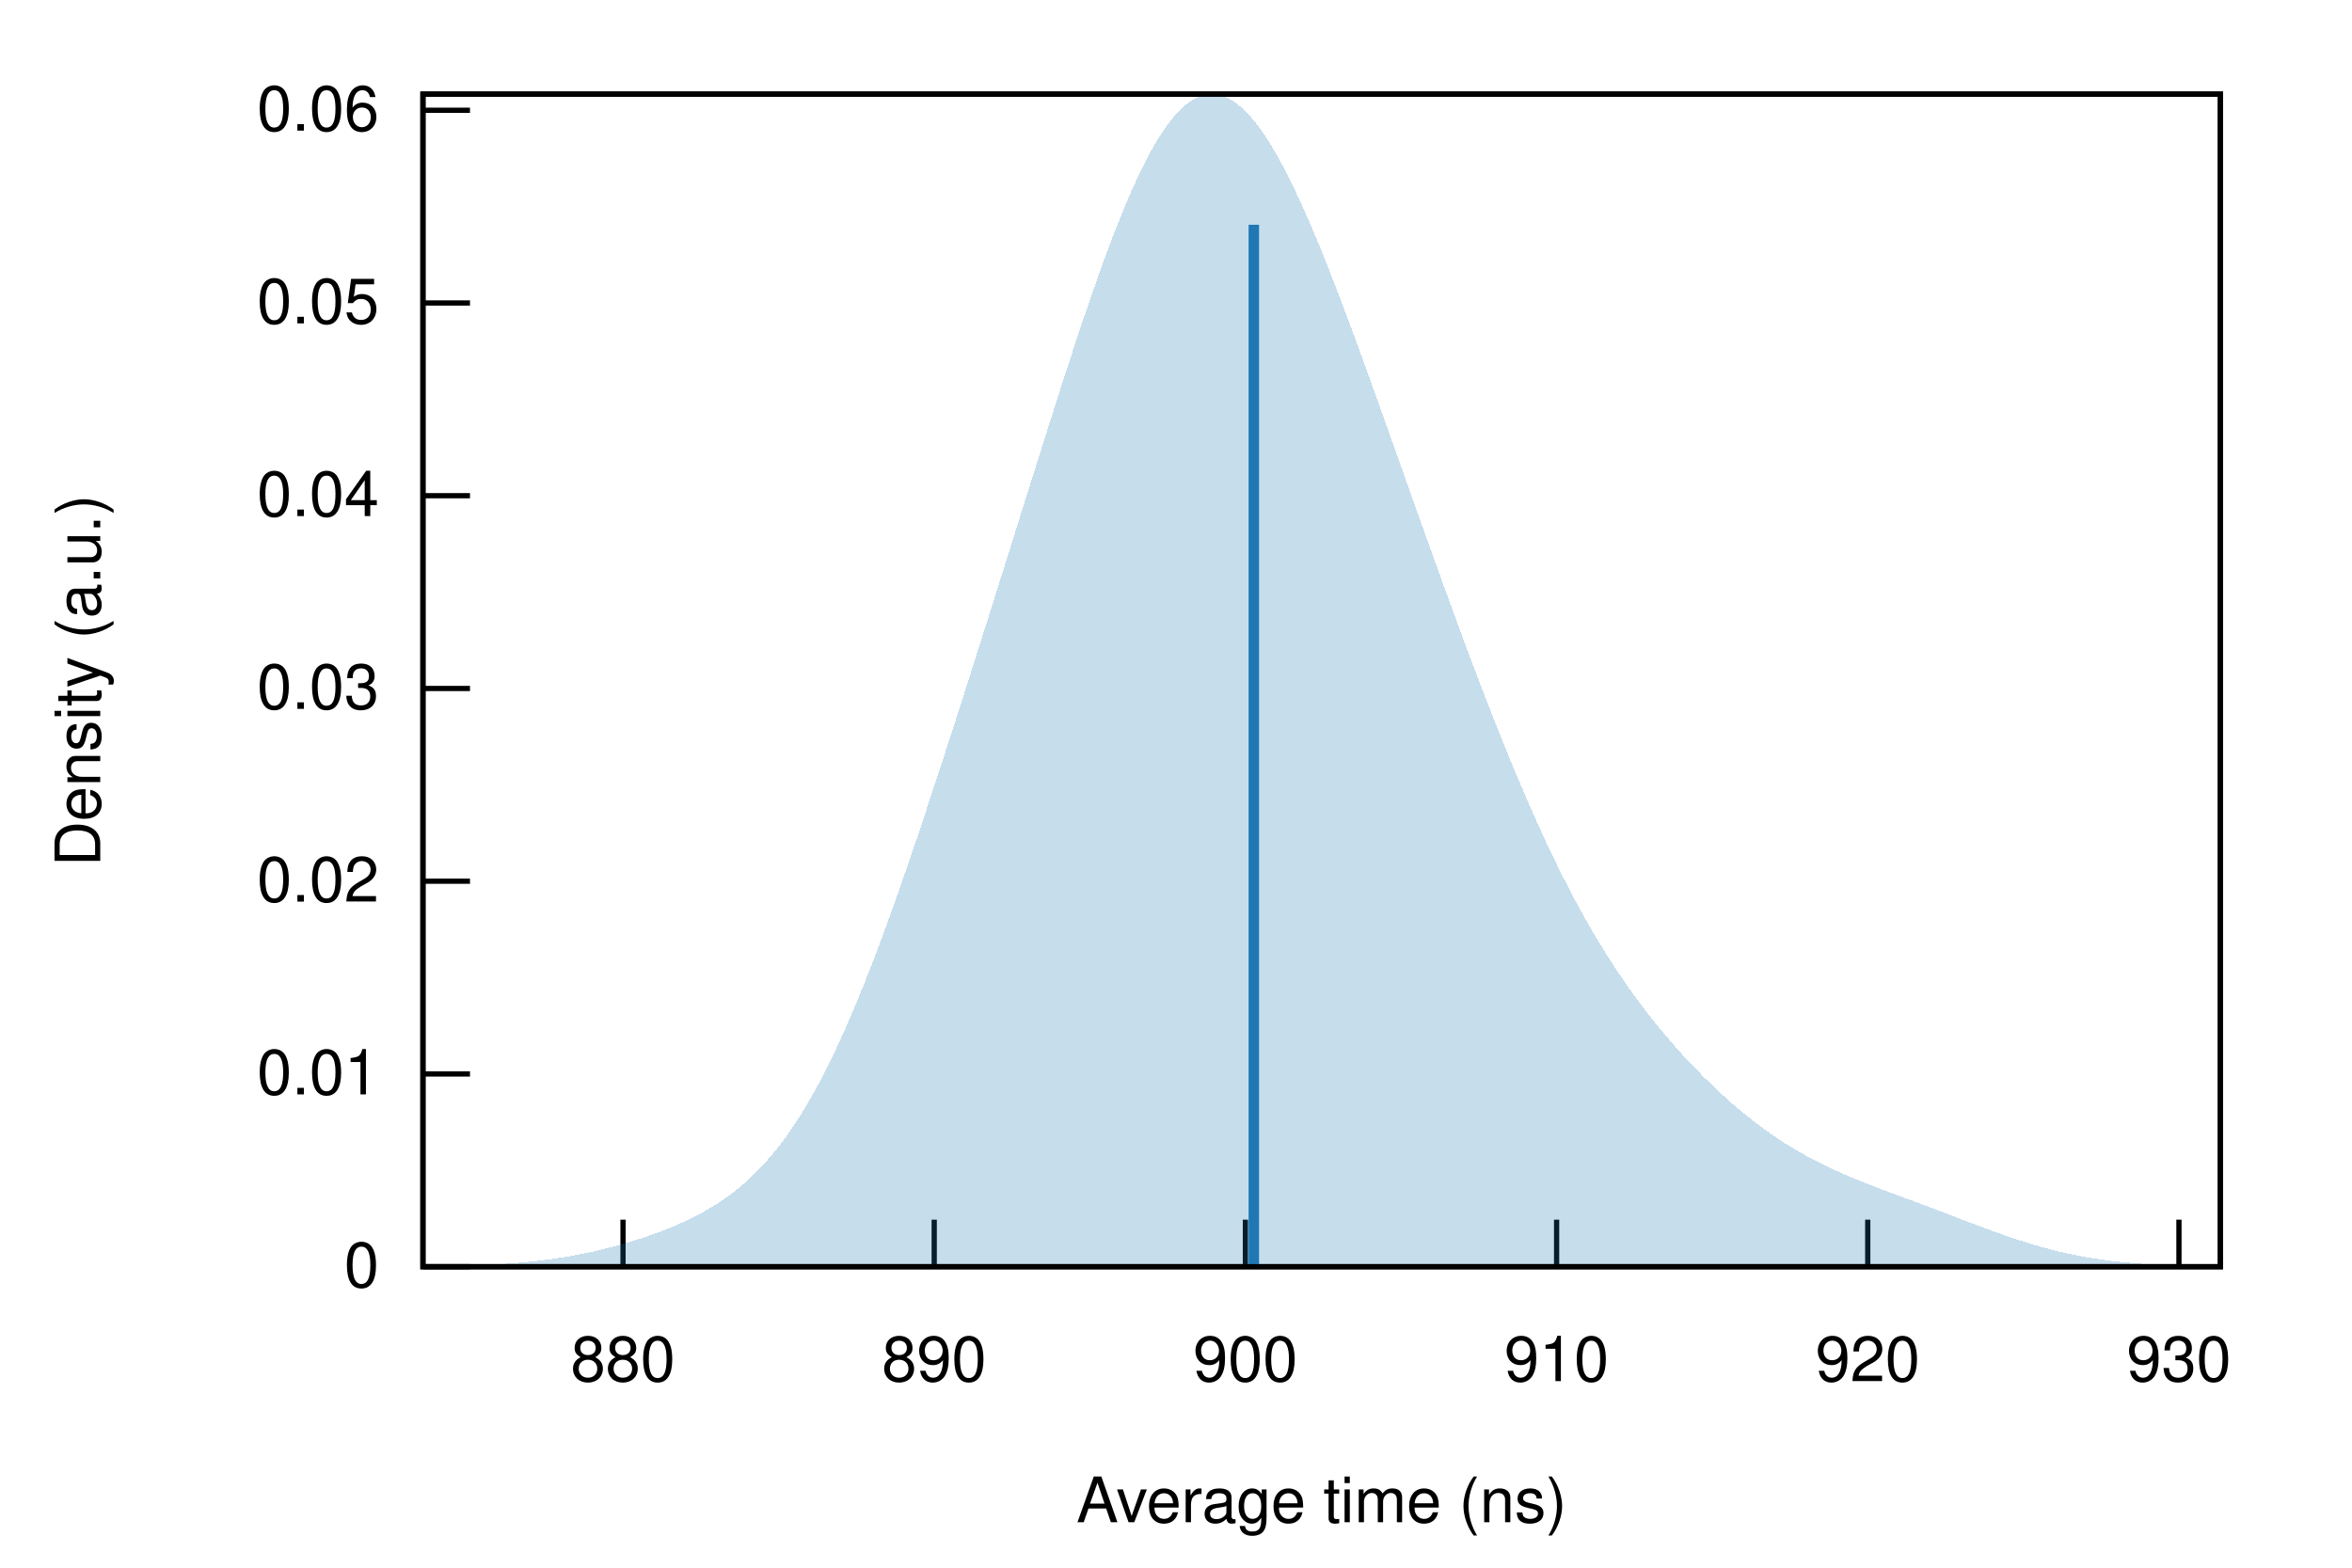
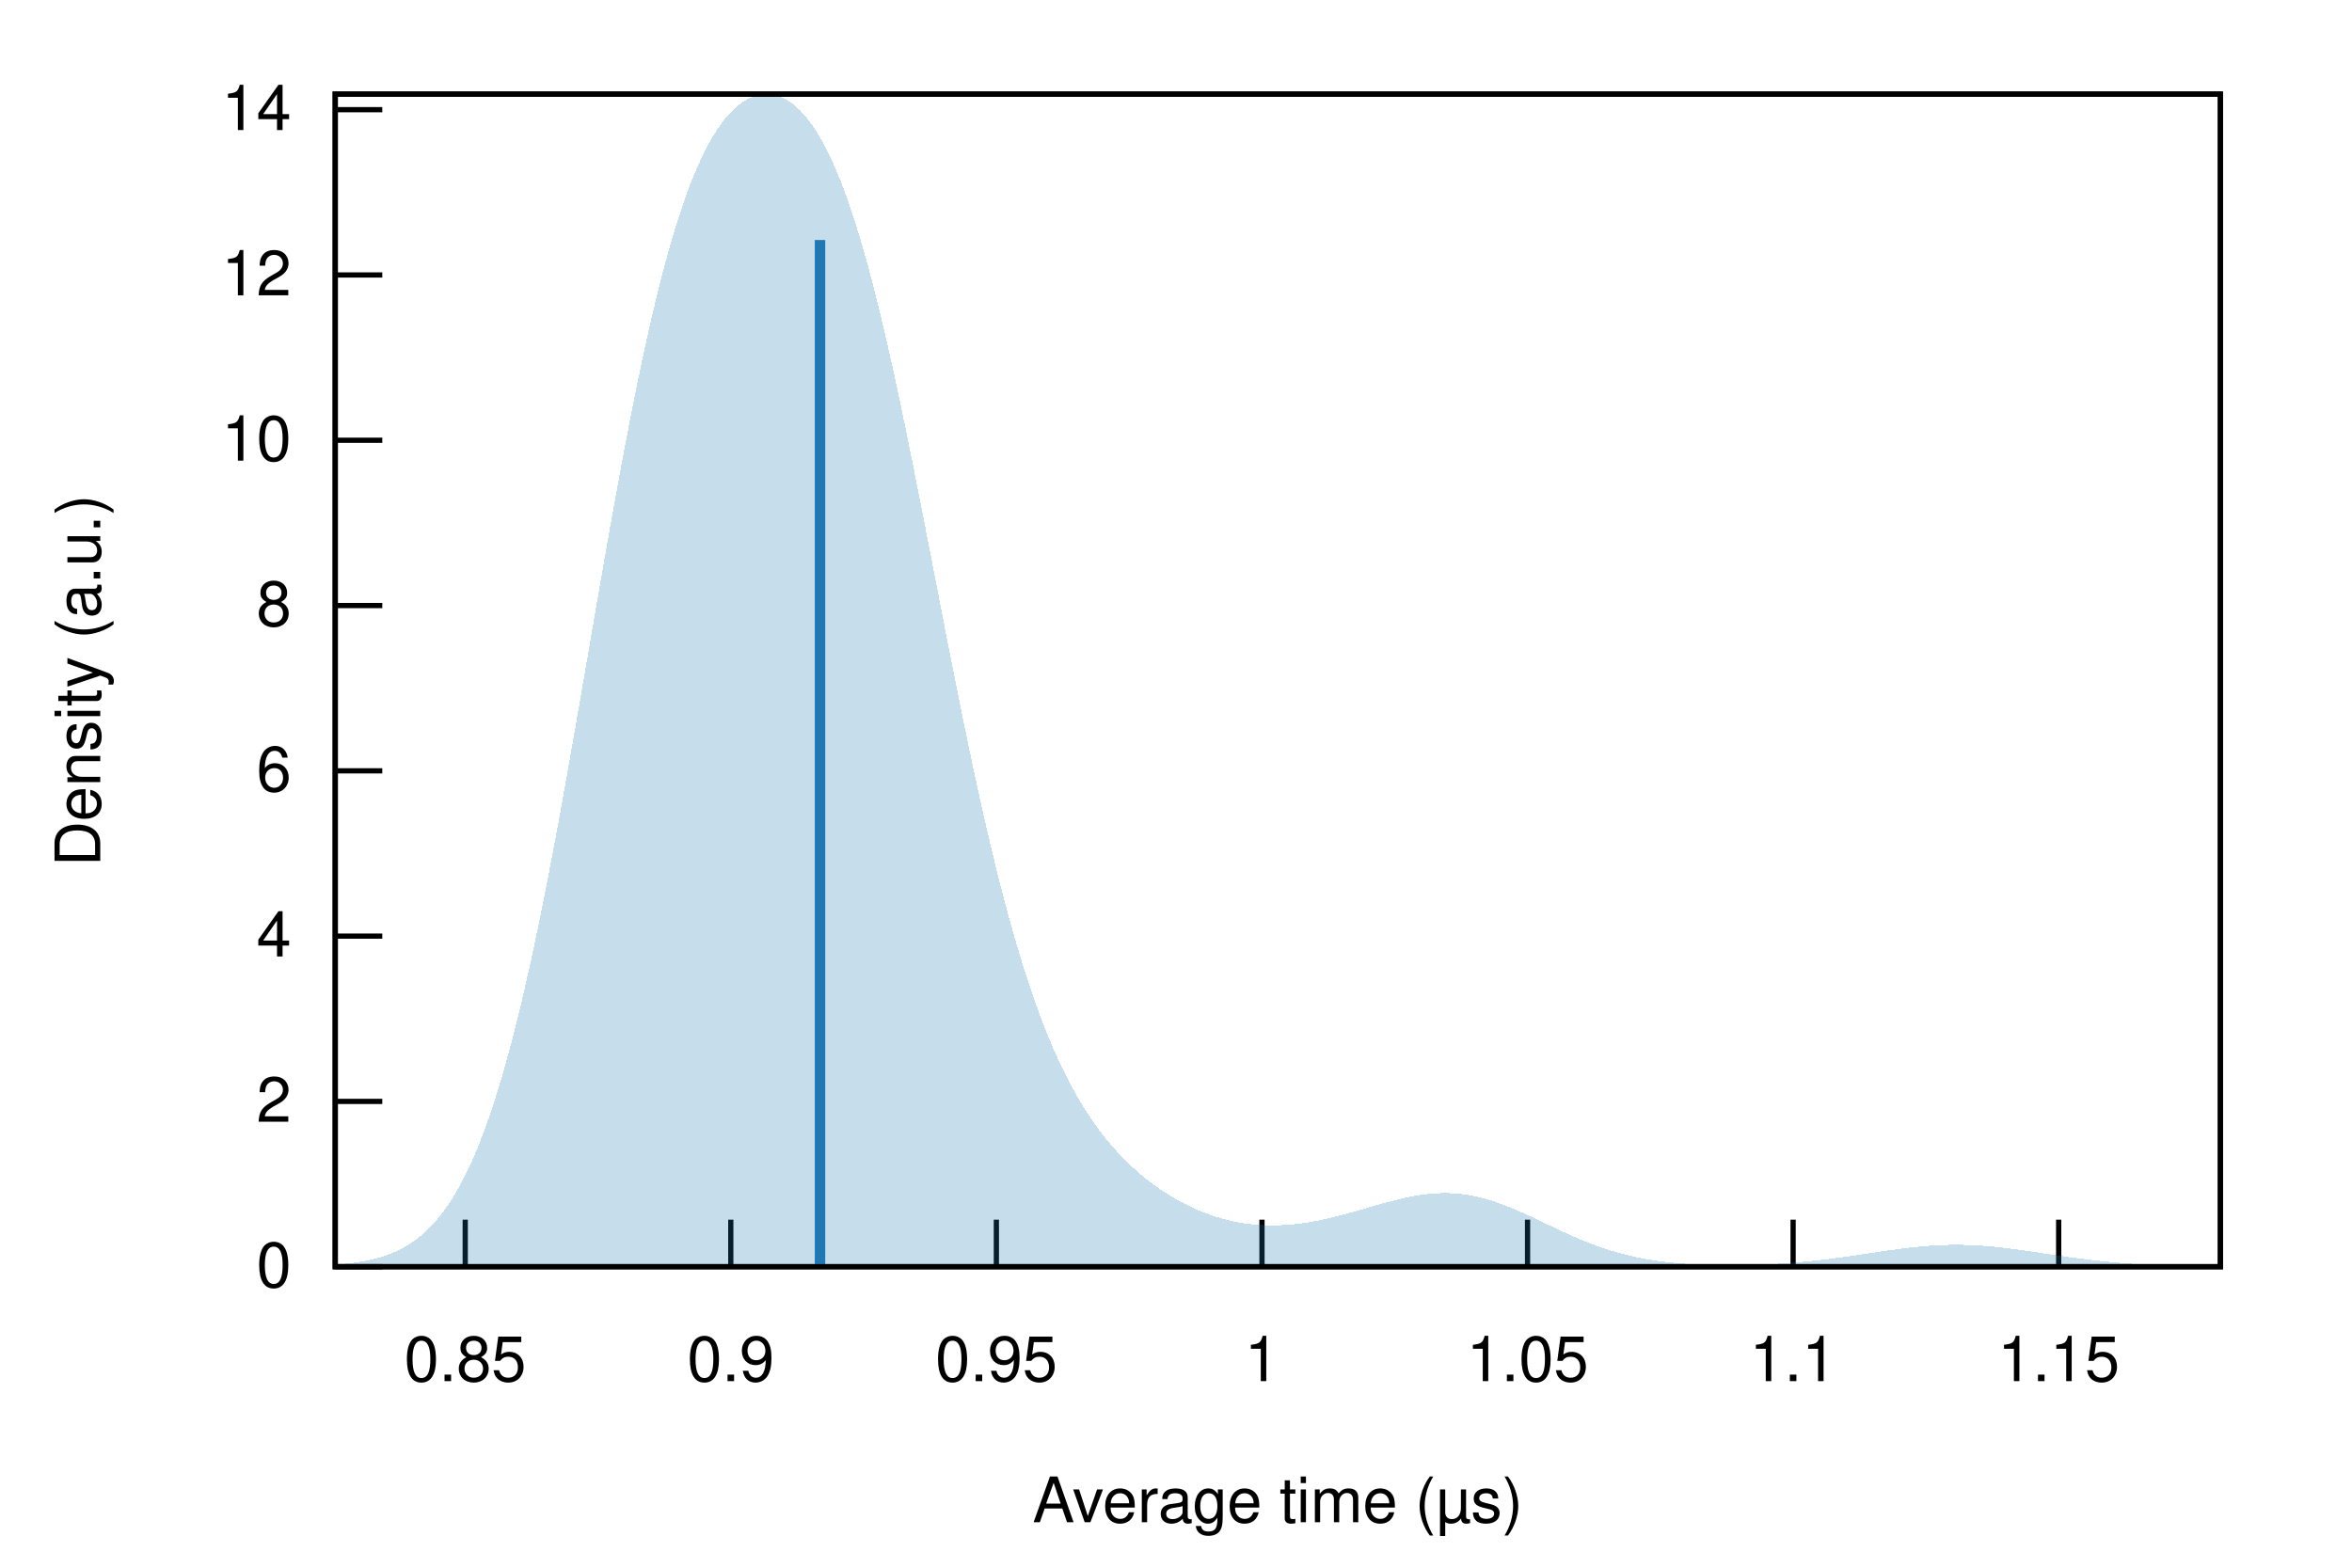
<svg xmlns="http://www.w3.org/2000/svg" xmlns:xlink="http://www.w3.org/1999/xlink" viewBox="0 0 450 300">
  <g id="gnuplot_canvas">
    <rect x="0" y="0" width="450" height="300" fill="none" />
    <defs>
      <circle id="gpDot" r="0.5" stroke-width="0.5" stroke="currentColor" />
      <path id="gpPt0" stroke-width="0.222" stroke="currentColor" d="M-1,0 h2 M0,-1 v2" />
      <path id="gpPt1" stroke-width="0.222" stroke="currentColor" d="M-1,-1 L1,1 M1,-1 L-1,1" />
      <path id="gpPt2" stroke-width="0.222" stroke="currentColor" d="M-1,0 L1,0 M0,-1 L0,1 M-1,-1 L1,1 M-1,1 L1,-1" />
      <rect id="gpPt3" stroke-width="0.222" stroke="currentColor" x="-1" y="-1" width="2" height="2" />
      <rect id="gpPt4" stroke-width="0.222" stroke="currentColor" fill="currentColor" x="-1" y="-1" width="2" height="2" />
      <circle id="gpPt5" stroke-width="0.222" stroke="currentColor" cx="0" cy="0" r="1" />
      <use xlink:href="#gpPt5" id="gpPt6" fill="currentColor" stroke="none" />
      <path id="gpPt7" stroke-width="0.222" stroke="currentColor" d="M0,-1.33 L-1.33,0.67 L1.33,0.67 z" />
      <use xlink:href="#gpPt7" id="gpPt8" fill="currentColor" stroke="none" />
      <use xlink:href="#gpPt7" id="gpPt9" stroke="currentColor" transform="rotate(180)" />
      <use xlink:href="#gpPt9" id="gpPt10" fill="currentColor" stroke="none" />
      <use xlink:href="#gpPt3" id="gpPt11" stroke="currentColor" transform="rotate(45)" />
      <use xlink:href="#gpPt11" id="gpPt12" fill="currentColor" stroke="none" />
      <path id="gpPt13" stroke-width="0.222" stroke="currentColor" d="M0,1.330 L1.265,0.411 L0.782,-1.067 L-0.782,-1.076 L-1.265,0.411 z" />
      <use xlink:href="#gpPt13" id="gpPt14" fill="currentColor" stroke="none" />
      <filter id="textbox" filterUnits="objectBoundingBox" x="0" y="0" height="1" width="1">
        <feFlood flood-color="white" flood-opacity="1" result="bgnd" />
        <feComposite in="SourceGraphic" in2="bgnd" operator="atop" />
      </filter>
      <filter id="greybox" filterUnits="objectBoundingBox" x="0" y="0" height="1" width="1">
        <feFlood flood-color="lightgrey" flood-opacity="1" result="grey" />
        <feComposite in="SourceGraphic" in2="grey" operator="atop" />
      </filter>
    </defs>
    <g fill="none" color="white" stroke="currentColor" stroke-width="1.00" stroke-linecap="butt" stroke-linejoin="miter">
</g>
    <g fill="none" color="black" stroke="currentColor" stroke-width="1.00" stroke-linecap="butt" stroke-linejoin="miter">
-       <path stroke="black" d="M80.92,242.40 L89.92,242.40  " />
-       <g transform="translate(72.53,246.30)" stroke="none" fill="black" font-family="Helvetica" font-size="12.00" text-anchor="end">
+       <path stroke="black" d="M64.14,242.40 L73.14,242.40  " />
+       <g transform="translate(55.75,246.30)" stroke="none" fill="black" font-family="Helvetica" font-size="12.00" text-anchor="end">
        <text>
          <tspan font-family="Helvetica"> 0</tspan>
        </text>
      </g>
    </g>
    <g fill="none" color="black" stroke="currentColor" stroke-width="1.00" stroke-linecap="butt" stroke-linejoin="miter">
-       <path stroke="black" d="M80.92,205.52 L89.92,205.52  " />
-       <g transform="translate(72.53,209.42)" stroke="none" fill="black" font-family="Helvetica" font-size="12.00" text-anchor="end">
+       <path stroke="black" d="M64.14,210.77 L73.14,210.77  " />
+       <g transform="translate(55.75,214.67)" stroke="none" fill="black" font-family="Helvetica" font-size="12.00" text-anchor="end">
        <text>
-           <tspan font-family="Helvetica"> 0.01</tspan>
+           <tspan font-family="Helvetica"> 2</tspan>
        </text>
      </g>
    </g>
    <g fill="none" color="black" stroke="currentColor" stroke-width="1.00" stroke-linecap="butt" stroke-linejoin="miter">
-       <path stroke="black" d="M80.92,168.63 L89.92,168.63  " />
-       <g transform="translate(72.53,172.53)" stroke="none" fill="black" font-family="Helvetica" font-size="12.00" text-anchor="end">
+       <path stroke="black" d="M64.14,179.14 L73.14,179.14  " />
+       <g transform="translate(55.75,183.04)" stroke="none" fill="black" font-family="Helvetica" font-size="12.00" text-anchor="end">
        <text>
-           <tspan font-family="Helvetica"> 0.02</tspan>
+           <tspan font-family="Helvetica"> 4</tspan>
        </text>
      </g>
    </g>
    <g fill="none" color="black" stroke="currentColor" stroke-width="1.00" stroke-linecap="butt" stroke-linejoin="miter">
-       <path stroke="black" d="M80.92,131.75 L89.92,131.75  " />
-       <g transform="translate(72.53,135.65)" stroke="none" fill="black" font-family="Helvetica" font-size="12.00" text-anchor="end">
+       <path stroke="black" d="M64.14,147.51 L73.14,147.51  " />
+       <g transform="translate(55.75,151.41)" stroke="none" fill="black" font-family="Helvetica" font-size="12.00" text-anchor="end">
        <text>
-           <tspan font-family="Helvetica"> 0.03</tspan>
+           <tspan font-family="Helvetica"> 6</tspan>
        </text>
      </g>
    </g>
    <g fill="none" color="black" stroke="currentColor" stroke-width="1.00" stroke-linecap="butt" stroke-linejoin="miter">
-       <path stroke="black" d="M80.92,94.86 L89.92,94.86  " />
-       <g transform="translate(72.53,98.76)" stroke="none" fill="black" font-family="Helvetica" font-size="12.00" text-anchor="end">
+       <path stroke="black" d="M64.14,115.88 L73.14,115.88  " />
+       <g transform="translate(55.75,119.78)" stroke="none" fill="black" font-family="Helvetica" font-size="12.00" text-anchor="end">
        <text>
-           <tspan font-family="Helvetica"> 0.04</tspan>
+           <tspan font-family="Helvetica"> 8</tspan>
        </text>
      </g>
    </g>
    <g fill="none" color="black" stroke="currentColor" stroke-width="1.00" stroke-linecap="butt" stroke-linejoin="miter">
-       <path stroke="black" d="M80.92,57.98 L89.92,57.98  " />
-       <g transform="translate(72.53,61.88)" stroke="none" fill="black" font-family="Helvetica" font-size="12.00" text-anchor="end">
+       <path stroke="black" d="M64.14,84.25 L73.14,84.25  " />
+       <g transform="translate(55.75,88.15)" stroke="none" fill="black" font-family="Helvetica" font-size="12.00" text-anchor="end">
        <text>
-           <tspan font-family="Helvetica"> 0.05</tspan>
+           <tspan font-family="Helvetica"> 10</tspan>
        </text>
      </g>
    </g>
    <g fill="none" color="black" stroke="currentColor" stroke-width="1.00" stroke-linecap="butt" stroke-linejoin="miter">
-       <path stroke="black" d="M80.92,21.10 L89.92,21.10  " />
-       <g transform="translate(72.53,25.00)" stroke="none" fill="black" font-family="Helvetica" font-size="12.00" text-anchor="end">
+       <path stroke="black" d="M64.14,52.62 L73.14,52.62  " />
+       <g transform="translate(55.75,56.52)" stroke="none" fill="black" font-family="Helvetica" font-size="12.00" text-anchor="end">
        <text>
-           <tspan font-family="Helvetica"> 0.06</tspan>
+           <tspan font-family="Helvetica"> 12</tspan>
        </text>
      </g>
    </g>
    <g fill="none" color="black" stroke="currentColor" stroke-width="1.00" stroke-linecap="butt" stroke-linejoin="miter">
-       <path stroke="black" d="M119.20,242.40 L119.20,233.40  " />
-       <g transform="translate(119.20,264.30)" stroke="none" fill="black" font-family="Helvetica" font-size="12.00" text-anchor="middle">
+       <path stroke="black" d="M64.14,20.99 L73.14,20.99  " />
+       <g transform="translate(55.75,24.89)" stroke="none" fill="black" font-family="Helvetica" font-size="12.00" text-anchor="end">
        <text>
-           <tspan font-family="Helvetica"> 880</tspan>
+           <tspan font-family="Helvetica"> 14</tspan>
        </text>
      </g>
    </g>
    <g fill="none" color="black" stroke="currentColor" stroke-width="1.00" stroke-linecap="butt" stroke-linejoin="miter">
-       <path stroke="black" d="M178.74,242.40 L178.74,233.40  " />
-       <g transform="translate(178.74,264.30)" stroke="none" fill="black" font-family="Helvetica" font-size="12.00" text-anchor="middle">
+       <path stroke="black" d="M89.01,242.40 L89.01,233.40  " />
+       <g transform="translate(89.01,264.30)" stroke="none" fill="black" font-family="Helvetica" font-size="12.00" text-anchor="middle">
        <text>
-           <tspan font-family="Helvetica"> 890</tspan>
+           <tspan font-family="Helvetica"> 0.85</tspan>
        </text>
      </g>
    </g>
    <g fill="none" color="black" stroke="currentColor" stroke-width="1.00" stroke-linecap="butt" stroke-linejoin="miter">
-       <path stroke="black" d="M238.28,242.40 L238.28,233.40  " />
-       <g transform="translate(238.28,264.30)" stroke="none" fill="black" font-family="Helvetica" font-size="12.00" text-anchor="middle">
+       <path stroke="black" d="M139.82,242.40 L139.82,233.40  " />
+       <g transform="translate(139.82,264.30)" stroke="none" fill="black" font-family="Helvetica" font-size="12.00" text-anchor="middle">
        <text>
-           <tspan font-family="Helvetica"> 900</tspan>
+           <tspan font-family="Helvetica"> 0.9</tspan>
        </text>
      </g>
    </g>
    <g fill="none" color="black" stroke="currentColor" stroke-width="1.00" stroke-linecap="butt" stroke-linejoin="miter">
-       <path stroke="black" d="M297.82,242.40 L297.82,233.40  " />
-       <g transform="translate(297.82,264.30)" stroke="none" fill="black" font-family="Helvetica" font-size="12.00" text-anchor="middle">
+       <path stroke="black" d="M190.63,242.40 L190.63,233.40  " />
+       <g transform="translate(190.63,264.30)" stroke="none" fill="black" font-family="Helvetica" font-size="12.00" text-anchor="middle">
        <text>
-           <tspan font-family="Helvetica"> 910</tspan>
+           <tspan font-family="Helvetica"> 0.95</tspan>
        </text>
      </g>
    </g>
    <g fill="none" color="black" stroke="currentColor" stroke-width="1.00" stroke-linecap="butt" stroke-linejoin="miter">
-       <path stroke="black" d="M357.35,242.40 L357.35,233.40  " />
-       <g transform="translate(357.35,264.30)" stroke="none" fill="black" font-family="Helvetica" font-size="12.00" text-anchor="middle">
+       <path stroke="black" d="M241.45,242.40 L241.45,233.40  " />
+       <g transform="translate(241.45,264.30)" stroke="none" fill="black" font-family="Helvetica" font-size="12.00" text-anchor="middle">
        <text>
-           <tspan font-family="Helvetica"> 920</tspan>
+           <tspan font-family="Helvetica"> 1</tspan>
        </text>
      </g>
    </g>
    <g fill="none" color="black" stroke="currentColor" stroke-width="1.00" stroke-linecap="butt" stroke-linejoin="miter">
-       <path stroke="black" d="M416.89,242.40 L416.89,233.40  " />
-       <g transform="translate(416.89,264.30)" stroke="none" fill="black" font-family="Helvetica" font-size="12.00" text-anchor="middle">
+       <path stroke="black" d="M292.26,242.40 L292.26,233.40  " />
+       <g transform="translate(292.26,264.30)" stroke="none" fill="black" font-family="Helvetica" font-size="12.00" text-anchor="middle">
        <text>
-           <tspan font-family="Helvetica"> 930</tspan>
+           <tspan font-family="Helvetica"> 1.05</tspan>
+         </text>
+       </g>
+     </g>
+     <g fill="none" color="black" stroke="currentColor" stroke-width="1.00" stroke-linecap="butt" stroke-linejoin="miter">
+       <path stroke="black" d="M343.07,242.40 L343.07,233.40  " />
+       <g transform="translate(343.07,264.30)" stroke="none" fill="black" font-family="Helvetica" font-size="12.00" text-anchor="middle">
+         <text>
+           <tspan font-family="Helvetica"> 1.1</tspan>
+         </text>
+       </g>
+     </g>
+     <g fill="none" color="black" stroke="currentColor" stroke-width="1.00" stroke-linecap="butt" stroke-linejoin="miter">
+       <path stroke="black" d="M393.88,242.40 L393.88,233.40  " />
+       <g transform="translate(393.88,264.30)" stroke="none" fill="black" font-family="Helvetica" font-size="12.00" text-anchor="middle">
+         <text>
+           <tspan font-family="Helvetica"> 1.15</tspan>
        </text>
      </g>
    </g>
    <g fill="none" color="black" stroke="currentColor" stroke-width="1.00" stroke-linecap="butt" stroke-linejoin="miter">
</g>
    <g fill="none" color="black" stroke="currentColor" stroke-width="1.00" stroke-linecap="butt" stroke-linejoin="miter">
-       <path stroke="black" d="M80.92,18.01 L80.92,242.40 L424.82,242.40 L424.82,18.01 L80.92,18.01 Z  " />
+       <path stroke="black" d="M64.14,18.01 L64.14,242.40 L424.82,242.40 L424.82,18.01 L64.14,18.01 Z  " />
    </g>
    <g fill="none" color="black" stroke="currentColor" stroke-width="1.00" stroke-linecap="butt" stroke-linejoin="miter">
</g>
    <g id="gnuplot_plot_1">
      <g fill="none" color="black" stroke="currentColor" stroke-width="1.00" stroke-linecap="butt" stroke-linejoin="miter">
        <g stroke="none" shape-rendering="crispEdges">
-           <polygon fill="rgb( 31, 120, 180)" fill-opacity="0.25" points="80.92,242.34 81.61,242.33 82.30,242.33 82.99,242.32 83.68,242.31 84.37,242.30 85.06,242.28 85.74,242.27 86.43,242.26 87.12,242.24 87.81,242.23 88.50,242.21 89.19,242.19 89.88,242.17 90.57,242.14 91.26,242.12 91.95,242.09 92.64,242.06 93.33,242.03 94.01,241.99 94.70,241.96 95.39,241.92 96.08,241.88 96.77,241.83 97.46,241.78 98.15,241.73 98.84,241.67 99.53,241.62 100.22,241.55 100.91,241.49 101.60,241.42 102.28,241.34 102.97,241.26 103.66,241.18 104.35,241.09 105.04,241.00 105.73,240.91 106.42,240.81 107.11,240.70 107.80,240.59 108.49,240.48 109.18,240.36 109.87,240.23 110.55,240.10 111.24,239.97 111.93,239.83 112.62,239.68 113.31,239.53 114.00,239.38 114.69,239.22 115.38,239.05 116.07,238.88 116.76,238.70 117.45,238.52 118.14,238.34 118.82,238.15 119.51,237.95 120.20,237.75 120.89,237.54 121.58,237.32 122.27,237.10 122.96,236.88 123.65,236.65 124.34,236.41 125.03,236.16 125.72,235.91 126.41,235.66 127.09,235.39 127.78,235.12 128.47,234.84 129.16,234.55 129.85,234.25 130.54,233.94 131.23,233.62 131.92,233.29 132.61,232.95 133.30,232.60 133.99,232.24 134.68,231.86 135.37,231.47 136.05,231.06 136.74,230.64 137.43,230.20 138.12,229.74 138.81,229.27 139.50,228.77 140.19,228.25 140.88,227.72 141.57,227.15 142.26,226.57 142.95,225.96 143.64,225.32 144.32,224.66 145.01,223.97 145.70,223.25 146.39,222.50 147.08,221.72 147.77,220.91 148.46,220.07 149.15,219.19 149.84,218.28 150.53,217.34 151.22,216.36 151.91,215.34 152.59,214.29 153.28,213.20 153.97,212.08 154.66,210.91 155.35,209.71 156.04,208.48 156.73,207.20 157.42,205.89 158.11,204.54 158.80,203.16 159.49,201.73 160.18,200.27 160.86,198.78 161.55,197.25 162.24,195.69 162.93,194.09 163.62,192.46 164.31,190.80 165.00,189.11 165.69,187.38 166.38,185.63 167.07,183.85 167.76,182.04 168.45,180.21 169.13,178.35 169.82,176.47 170.51,174.56 171.20,172.63 171.89,170.69 172.58,168.72 173.27,166.73 173.96,164.73 174.65,162.71 175.34,160.68 176.03,158.63 176.72,156.57 177.40,154.50 178.09,152.42 178.78,150.32 179.47,148.22 180.16,146.11 180.85,143.98 181.54,141.86 182.23,139.72 182.92,137.58 183.61,135.43 184.30,133.28 184.99,131.12 185.68,128.96 186.36,126.79 187.05,124.62 187.74,122.44 188.43,120.26 189.12,118.08 189.81,115.90 190.50,113.71 191.19,111.52 191.88,109.33 192.57,107.14 193.26,104.95 193.95,102.75 194.63,100.56 195.32,98.36 196.01,96.16 196.70,93.97 197.39,91.78 198.08,89.59 198.77,87.40 199.46,85.22 200.15,83.04 200.84,80.86 201.53,78.70 202.22,76.54 202.90,74.39 203.59,72.25 204.28,70.13 204.97,68.02 205.66,65.92 206.35,63.84 207.04,61.78 207.73,59.74 208.42,57.72 209.11,55.73 209.80,53.76 210.49,51.82 211.17,49.92 211.86,48.05 212.55,46.21 213.24,44.41 213.93,42.66 214.62,40.94 215.31,39.27 216.00,37.65 216.69,36.08 217.38,34.56 218.07,33.10 218.76,31.69 219.44,30.34 220.13,29.05 220.82,27.83 221.51,26.67 222.20,25.58 222.89,24.55 223.58,23.60 224.27,22.72 224.96,21.91 225.65,21.17 226.34,20.51 227.03,19.93 227.71,19.42 228.40,18.99 229.09,18.64 229.78,18.36 230.47,18.17 231.16,18.05 231.85,18.01 232.54,18.05 233.23,18.16 233.92,18.35 234.61,18.62 235.30,18.96 235.99,19.38 236.67,19.87 237.36,20.43 238.05,21.06 238.74,21.76 239.43,22.53 240.12,23.36 240.81,24.25 241.50,25.21 242.19,26.23 242.88,27.30 243.57,28.43 244.26,29.61 244.94,30.85 245.63,32.13 246.32,33.47 247.01,34.85 247.70,36.27 248.39,37.73 249.08,39.23 249.77,40.77 250.46,42.35 251.15,43.96 251.84,45.60 252.53,47.26 253.21,48.96 253.90,50.68 254.59,52.43 255.28,54.19 255.97,55.98 256.66,57.79 257.35,59.61 258.04,61.46 258.73,63.31 259.42,65.18 260.11,67.06 260.80,68.95 261.48,70.85 262.17,72.76 262.86,74.67 263.55,76.60 264.24,78.52 264.93,80.45 265.62,82.39 266.31,84.33 267.00,86.27 267.69,88.21 268.38,90.15 269.07,92.09 269.75,94.03 270.44,95.97 271.13,97.91 271.82,99.84 272.51,101.77 273.20,103.70 273.89,105.62 274.58,107.54 275.27,109.45 275.96,111.36 276.65,113.26 277.34,115.15 278.03,117.04 278.71,118.92 279.40,120.78 280.09,122.64 280.78,124.49 281.47,126.33 282.16,128.16 282.85,129.97 283.54,131.77 284.23,133.56 284.92,135.34 285.61,137.10 286.30,138.85 286.98,140.58 287.67,142.30 288.36,144.00 289.05,145.68 289.74,147.34 290.43,148.99 291.12,150.61 291.81,152.22 292.50,153.81 293.19,155.37 293.88,156.92 294.57,158.44 295.25,159.95 295.94,161.43 296.63,162.88 297.32,164.32 298.01,165.73 298.70,167.12 299.39,168.49 300.08,169.83 300.77,171.15 301.46,172.45 302.15,173.72 302.84,174.97 303.52,176.20 304.21,177.41 304.90,178.59 305.59,179.75 306.28,180.89 306.97,182.01 307.66,183.10 308.35,184.18 309.04,185.24 309.73,186.27 310.42,187.29 311.11,188.29 311.79,189.27 312.48,190.23 313.17,191.18 313.86,192.11 314.55,193.02 315.24,193.91 315.93,194.80 316.62,195.66 317.31,196.51 318.00,197.35 318.69,198.17 319.38,198.98 320.06,199.78 320.75,200.56 321.44,201.33 322.13,202.09 322.82,202.84 323.51,203.57 324.20,204.29 324.89,205.00 325.58,205.70 326.27,206.39 326.96,207.07 327.65,207.73 328.34,208.39 329.02,209.03 329.71,209.66 330.40,210.29 331.09,210.90 331.78,211.50 332.47,212.08 333.16,212.66 333.85,213.23 334.54,213.78 335.23,214.32 335.92,214.86 336.61,215.38 337.29,215.89 337.98,216.39 338.67,216.88 339.36,217.35 340.05,217.82 340.74,218.27 341.43,218.72 342.12,219.15 342.81,219.58 343.50,219.99 344.19,220.39 344.88,220.79 345.56,221.17 346.25,221.55 346.94,221.91 347.63,222.27 348.32,222.62 349.01,222.96 349.70,223.29 350.39,223.62 351.08,223.93 351.77,224.24 352.46,224.55 353.15,224.85 353.83,225.14 354.52,225.43 355.21,225.71 355.90,225.99 356.59,226.27 357.28,226.54 357.97,226.81 358.66,227.07 359.35,227.34 360.04,227.60 360.73,227.86 361.42,228.12 362.10,228.37 362.79,228.63 363.48,228.89 364.17,229.14 364.86,229.40 365.55,229.65 366.24,229.91 366.93,230.17 367.62,230.43 368.31,230.68 369.00,230.94 369.69,231.20 370.37,231.46 371.06,231.72 371.75,231.98 372.44,232.25 373.13,232.51 373.82,232.77 374.51,233.03 375.20,233.30 375.89,233.56 376.58,233.82 377.27,234.08 377.96,234.34 378.65,234.60 379.33,234.86 380.02,235.11 380.71,235.37 381.40,235.62 382.09,235.87 382.78,236.11 383.47,236.36 384.16,236.60 384.85,236.83 385.54,237.06 386.23,237.29 386.92,237.51 387.60,237.73 388.29,237.95 388.98,238.15 389.67,238.36 390.36,238.56 391.05,238.75 391.74,238.94 392.43,239.12 393.12,239.29 393.81,239.46 394.50,239.63 395.19,239.78 395.87,239.93 396.56,240.08 397.25,240.22 397.94,240.35 398.63,240.48 399.32,240.60 400.01,240.72 400.70,240.83 401.39,240.94 402.08,241.04 402.77,241.13 403.46,241.22 404.14,241.31 404.83,241.39 405.52,241.46 406.21,241.53 406.90,241.60 407.59,241.66 408.28,241.72 408.97,241.78 409.66,241.83 410.35,241.87 411.04,241.92 411.73,241.96 412.41,242.00 413.10,242.03 413.79,242.07 414.48,242.10 415.17,242.12 415.86,242.15 416.55,242.17 417.24,242.19 417.93,242.21 418.62,242.23 419.31,242.25 420.00,242.26 420.68,242.28 421.37,242.29 422.06,242.30 422.75,242.31 423.44,242.32 424.13,242.33 424.82,242.34 424.82,242.40 424.13,242.40 423.44,242.40 422.75,242.40 422.06,242.40 421.37,242.40 420.68,242.40 420.00,242.40 419.31,242.40 418.62,242.40 417.93,242.40 417.24,242.40 416.55,242.40 415.86,242.40 415.17,242.40 414.48,242.40 413.79,242.40 413.10,242.40 412.41,242.40 411.73,242.40 411.04,242.40 410.35,242.40 409.66,242.40 408.97,242.40 408.28,242.40 407.59,242.40 406.90,242.40 406.21,242.40 405.52,242.40 404.83,242.40 404.14,242.40 403.46,242.40 402.77,242.40 402.08,242.40 401.39,242.40 400.70,242.40 400.01,242.40 399.32,242.40 398.63,242.40 397.94,242.40 397.25,242.40 396.56,242.40 395.87,242.40 395.19,242.40 394.50,242.40 393.81,242.40 393.12,242.40 392.43,242.40 391.74,242.40 391.05,242.40 390.36,242.40 389.67,242.40 388.98,242.40 388.29,242.40 387.60,242.40 386.92,242.40 386.23,242.40 385.54,242.40 384.85,242.40 384.16,242.40 383.47,242.40 382.78,242.40 382.09,242.40 381.40,242.40 380.71,242.40 380.02,242.40 379.33,242.40 378.65,242.40 377.96,242.40 377.27,242.40 376.58,242.40 375.89,242.40 375.20,242.40 374.51,242.40 373.82,242.40 373.13,242.40 372.44,242.40 371.75,242.40 371.06,242.40 370.37,242.40 369.69,242.40 369.00,242.40 368.31,242.40 367.62,242.40 366.93,242.40 366.24,242.40 365.55,242.40 364.86,242.40 364.17,242.40 363.48,242.40 362.79,242.40 362.10,242.40 361.42,242.40 360.73,242.40 360.04,242.40 359.35,242.40 358.66,242.40 357.97,242.40 357.28,242.40 356.59,242.40 355.90,242.40 355.21,242.40 354.52,242.40 353.83,242.40 353.15,242.40 352.46,242.40 351.77,242.40 351.08,242.40 350.39,242.40 349.70,242.40 349.01,242.40 348.32,242.40 347.63,242.40 346.94,242.40 346.25,242.40 345.56,242.40 344.88,242.40 344.19,242.40 343.50,242.40 342.81,242.40 342.12,242.40 341.43,242.40 340.74,242.40 340.05,242.40 339.36,242.40 338.67,242.40 337.98,242.40 337.29,242.40 336.61,242.40 335.92,242.40 335.23,242.40 334.54,242.40 333.85,242.40 333.16,242.40 332.47,242.40 331.78,242.40 331.09,242.40 330.40,242.40 329.71,242.40 329.02,242.40 328.34,242.40 327.65,242.40 326.96,242.40 326.27,242.40 325.58,242.40 324.89,242.40 324.20,242.40 323.51,242.40 322.82,242.40 322.13,242.40 321.44,242.40 320.75,242.40 320.06,242.40 319.38,242.40 318.69,242.40 318.00,242.40 317.31,242.40 316.62,242.40 315.93,242.40 315.24,242.40 314.55,242.40 313.86,242.40 313.17,242.40 312.48,242.40 311.79,242.40 311.11,242.40 310.42,242.40 309.73,242.40 309.04,242.40 308.35,242.40 307.66,242.40 306.97,242.40 306.28,242.40 305.59,242.40 304.90,242.40 304.21,242.40 303.52,242.40 302.84,242.40 302.15,242.40 301.46,242.40 300.77,242.40 300.08,242.40 299.39,242.40 298.70,242.40 298.01,242.40 297.32,242.40 296.63,242.40 295.94,242.40 295.25,242.40 294.57,242.40 293.88,242.40 293.19,242.40 292.50,242.40 291.81,242.40 291.12,242.40 290.43,242.40 289.74,242.40 289.05,242.40 288.36,242.40 287.67,242.40 286.98,242.40 286.30,242.40 285.61,242.40 284.92,242.40 284.23,242.40 283.54,242.40 282.85,242.40 282.16,242.40 281.47,242.40 280.78,242.40 280.09,242.40 279.40,242.40 278.71,242.40 278.03,242.40 277.34,242.40 276.65,242.40 275.96,242.40 275.27,242.40 274.58,242.40 273.89,242.40 273.20,242.40 272.51,242.40 271.82,242.40 271.13,242.40 270.44,242.40 269.75,242.40 269.07,242.40 268.38,242.40 267.69,242.40 267.00,242.40 266.31,242.40 265.62,242.40 264.93,242.40 264.24,242.40 263.55,242.40 262.86,242.40 262.17,242.40 261.48,242.40 260.80,242.40 260.11,242.40 259.42,242.40 258.73,242.40 258.04,242.40 257.35,242.40 256.66,242.40 255.97,242.40 255.28,242.40 254.59,242.40 253.90,242.40 253.21,242.40 252.53,242.40 251.84,242.40 251.15,242.40 250.46,242.40 249.77,242.40 249.08,242.40 248.39,242.40 247.70,242.40 247.01,242.40 246.32,242.40 245.63,242.40 244.94,242.40 244.26,242.40 243.57,242.40 242.88,242.40 242.19,242.40 241.50,242.40 240.81,242.40 240.12,242.40 239.43,242.40 238.74,242.40 238.05,242.40 237.36,242.40 236.67,242.40 235.99,242.40 235.30,242.40 234.61,242.40 233.92,242.40 233.23,242.40 232.54,242.40 231.85,242.40 231.16,242.40 230.47,242.40 229.78,242.40 229.09,242.40 228.40,242.40 227.71,242.40 227.03,242.40 226.34,242.40 225.65,242.40 224.96,242.40 224.27,242.40 223.58,242.40 222.89,242.40 222.20,242.40 221.51,242.40 220.82,242.40 220.13,242.40 219.44,242.40 218.76,242.40 218.07,242.40 217.38,242.40 216.69,242.40 216.00,242.40 215.31,242.40 214.62,242.40 213.93,242.40 213.24,242.40 212.55,242.40 211.86,242.40 211.17,242.40 210.49,242.40 209.80,242.40 209.11,242.40 208.42,242.40 207.73,242.40 207.04,242.40 206.35,242.40 205.66,242.40 204.97,242.40 204.28,242.40 203.59,242.40 202.90,242.40 202.22,242.40 201.53,242.40 200.84,242.40 200.15,242.40 199.46,242.40 198.77,242.40 198.08,242.40 197.39,242.40 196.70,242.40 196.01,242.40 195.32,242.40 194.63,242.40 193.95,242.40 193.26,242.40 192.57,242.40 191.88,242.40 191.19,242.40 190.50,242.40 189.81,242.40 189.12,242.40 188.43,242.40 187.74,242.40 187.05,242.40 186.36,242.40 185.68,242.40 184.99,242.40 184.30,242.40 183.61,242.40 182.92,242.40 182.23,242.40 181.54,242.40 180.85,242.40 180.16,242.40 179.47,242.40 178.78,242.40 178.09,242.40 177.40,242.40 176.72,242.40 176.03,242.40 175.34,242.40 174.65,242.40 173.96,242.40 173.27,242.40 172.58,242.40 171.89,242.40 171.20,242.40 170.51,242.40 169.82,242.40 169.13,242.40 168.45,242.40 167.76,242.40 167.07,242.40 166.38,242.40 165.69,242.40 165.00,242.40 164.31,242.40 163.62,242.40 162.93,242.40 162.24,242.40 161.55,242.40 160.86,242.40 160.18,242.40 159.49,242.40 158.80,242.40 158.11,242.40 157.42,242.40 156.73,242.40 156.04,242.40 155.35,242.40 154.66,242.40 153.97,242.40 153.28,242.40 152.59,242.40 151.91,242.40 151.22,242.40 150.53,242.40 149.84,242.40 149.15,242.40 148.46,242.40 147.77,242.40 147.08,242.40 146.39,242.40 145.70,242.40 145.01,242.40 144.32,242.40 143.64,242.40 142.95,242.40 142.26,242.40 141.57,242.40 140.88,242.40 140.19,242.40 139.50,242.40 138.81,242.40 138.12,242.40 137.43,242.40 136.74,242.40 136.05,242.40 135.37,242.40 134.68,242.40 133.99,242.40 133.30,242.40 132.61,242.40 131.92,242.40 131.23,242.40 130.54,242.40 129.85,242.40 129.16,242.40 128.47,242.40 127.78,242.40 127.09,242.40 126.41,242.40 125.72,242.40 125.03,242.40 124.34,242.40 123.65,242.40 122.96,242.40 122.27,242.40 121.58,242.40 120.89,242.40 120.20,242.40 119.51,242.40 118.82,242.40 118.14,242.40 117.45,242.40 116.76,242.40 116.07,242.40 115.38,242.40 114.69,242.40 114.00,242.40 113.31,242.40 112.62,242.40 111.93,242.40 111.24,242.40 110.55,242.40 109.87,242.40 109.18,242.40 108.49,242.40 107.80,242.40 107.11,242.40 106.42,242.40 105.73,242.40 105.04,242.40 104.35,242.40 103.66,242.40 102.97,242.40 102.28,242.40 101.60,242.40 100.91,242.40 100.22,242.40 99.53,242.40 98.84,242.40 98.15,242.40 97.46,242.40 96.77,242.40 96.08,242.40 95.39,242.40 94.70,242.40 94.01,242.40 93.33,242.40 92.64,242.40 91.95,242.40 91.26,242.40 90.57,242.40 89.88,242.40 89.19,242.40 88.50,242.40 87.81,242.40 87.12,242.40 86.43,242.40 85.74,242.40 85.06,242.40 84.37,242.40 83.68,242.40 82.99,242.40 82.30,242.40 81.61,242.40 80.92,242.40 " />
+           <polygon fill="rgb( 31, 120, 180)" fill-opacity="0.25" points="64.14,242.01 64.86,241.95 65.59,241.89 66.31,241.81 67.03,241.73 67.75,241.64 68.48,241.53 69.20,241.41 69.92,241.28 70.65,241.13 71.37,240.96 72.09,240.78 72.81,240.57 73.54,240.34 74.26,240.09 74.98,239.80 75.70,239.49 76.43,239.15 77.15,238.77 77.87,238.36 78.60,237.90 79.32,237.40 80.04,236.86 80.76,236.26 81.49,235.61 82.21,234.91 82.93,234.15 83.66,233.32 84.38,232.43 85.10,231.47 85.82,230.43 86.55,229.32 87.27,228.12 87.99,226.85 88.72,225.48 89.44,224.02 90.16,222.47 90.88,220.82 91.61,219.07 92.33,217.22 93.05,215.26 93.78,213.19 94.50,211.02 95.22,208.74 95.94,206.34 96.67,203.83 97.39,201.21 98.11,198.48 98.83,195.63 99.56,192.68 100.28,189.61 101.00,186.44 101.73,183.17 102.45,179.79 103.17,176.31 103.89,172.75 104.62,169.09 105.34,165.35 106.06,161.53 106.79,157.64 107.51,153.69 108.23,149.67 108.95,145.61 109.68,141.50 110.40,137.36 111.12,133.19 111.85,129.00 112.57,124.80 113.29,120.60 114.01,116.41 114.74,112.24 115.46,108.09 116.18,103.97 116.90,99.90 117.63,95.87 118.35,91.91 119.07,88.01 119.80,84.18 120.52,80.44 121.24,76.78 121.96,73.22 122.69,69.75 123.41,66.39 124.13,63.14 124.86,60.00 125.58,56.97 126.30,54.07 127.02,51.28 127.75,48.61 128.47,46.07 129.19,43.66 129.92,41.36 130.64,39.19 131.36,37.14 132.08,35.21 132.81,33.40 133.53,31.71 134.25,30.13 134.97,28.66 135.70,27.30 136.42,26.05 137.14,24.89 137.87,23.84 138.59,22.89 139.31,22.02 140.03,21.25 140.76,20.57 141.48,19.97 142.20,19.45 142.93,19.02 143.65,18.66 144.37,18.39 145.09,18.18 145.82,18.06 146.54,18.01 147.26,18.04 147.99,18.14 148.71,18.32 149.43,18.58 150.15,18.92 150.88,19.34 151.60,19.84 152.32,20.43 153.05,21.10 153.77,21.87 154.49,22.73 155.21,23.68 155.94,24.74 156.66,25.89 157.38,27.15 158.10,28.51 158.83,29.98 159.55,31.56 160.27,33.26 161.00,35.06 161.72,36.98 162.44,39.01 163.16,41.16 163.89,43.42 164.61,45.80 165.33,48.28 166.06,50.88 166.78,53.58 167.50,56.39 168.22,59.30 168.95,62.30 169.67,65.40 170.39,68.58 171.12,71.85 171.84,75.19 172.56,78.61 173.28,82.08 174.01,85.62 174.73,89.20 175.45,92.83 176.17,96.49 176.90,100.19 177.62,103.90 178.34,107.62 179.07,111.35 179.79,115.08 180.51,118.80 181.23,122.50 181.96,126.17 182.68,129.82 183.40,133.43 184.13,136.99 184.85,140.51 185.57,143.97 186.29,147.38 187.02,150.71 187.74,153.98 188.46,157.18 189.19,160.30 189.91,163.35 190.63,166.31 191.35,169.19 192.08,171.98 192.80,174.69 193.52,177.31 194.25,179.84 194.97,182.29 195.69,184.65 196.41,186.92 197.14,189.11 197.86,191.21 198.58,193.23 199.30,195.17 200.03,197.03 200.75,198.81 201.47,200.52 202.20,202.15 202.92,203.72 203.64,205.21 204.36,206.64 205.09,208.01 205.81,209.32 206.53,210.57 207.26,211.76 207.98,212.91 208.70,214.00 209.42,215.04 210.15,216.04 210.87,217.00 211.59,217.92 212.32,218.79 213.04,219.63 213.76,220.44 214.48,221.21 215.21,221.95 215.93,222.66 216.65,223.34 217.37,223.99 218.10,224.62 218.82,225.22 219.54,225.80 220.27,226.36 220.99,226.89 221.71,227.40 222.43,227.89 223.16,228.36 223.88,228.81 224.60,229.24 225.33,229.66 226.05,230.05 226.77,230.43 227.49,230.78 228.22,231.12 228.94,231.45 229.66,231.75 230.39,232.04 231.11,232.31 231.83,232.57 232.55,232.81 233.28,233.03 234.00,233.24 234.72,233.43 235.44,233.60 236.17,233.76 236.89,233.90 237.61,234.03 238.34,234.14 239.06,234.23 239.78,234.31 240.50,234.38 241.23,234.43 241.95,234.46 242.67,234.48 243.40,234.49 244.12,234.49 244.84,234.47 245.56,234.43 246.29,234.39 247.01,234.33 247.73,234.26 248.46,234.17 249.18,234.08 249.90,233.97 250.62,233.86 251.35,233.73 252.07,233.59 252.79,233.45 253.52,233.29 254.24,233.13 254.96,232.95 255.68,232.78 256.41,232.59 257.13,232.40 257.85,232.20 258.57,232.00 259.30,231.80 260.02,231.59 260.74,231.39 261.47,231.18 262.19,230.97 262.91,230.76 263.63,230.55 264.36,230.35 265.08,230.15 265.80,229.95 266.53,229.77 267.25,229.58 267.97,229.41 268.69,229.25 269.42,229.09 270.14,228.95 270.86,228.82 271.59,228.70 272.31,228.60 273.03,228.51 273.75,228.43 274.48,228.38 275.20,228.34 275.92,228.32 276.64,228.31 277.37,228.33 278.09,228.36 278.81,228.41 279.54,228.49 280.26,228.58 280.98,228.69 281.70,228.82 282.43,228.97 283.15,229.14 283.87,229.32 284.60,229.52 285.32,229.74 286.04,229.98 286.76,230.23 287.49,230.49 288.21,230.77 288.93,231.06 289.66,231.36 290.38,231.67 291.10,231.99 291.82,232.31 292.55,232.64 293.27,232.98 293.99,233.32 294.71,233.66 295.44,234.01 296.16,234.35 296.88,234.70 297.61,235.04 298.33,235.38 299.05,235.71 299.77,236.04 300.50,236.37 301.22,236.69 301.94,237.00 302.67,237.30 303.39,237.59 304.11,237.88 304.83,238.16 305.56,238.42 306.28,238.68 307.00,238.92 307.73,239.16 308.45,239.38 309.17,239.60 309.89,239.80 310.62,239.99 311.34,240.17 312.06,240.35 312.79,240.51 313.51,240.66 314.23,240.80 314.95,240.94 315.68,241.06 316.40,241.17 317.12,241.28 317.84,241.38 318.57,241.47 319.29,241.55 320.01,241.63 320.74,241.70 321.46,241.76 322.18,241.82 322.90,241.87 323.63,241.91 324.35,241.95 325.07,241.99 325.80,242.02 326.52,242.05 327.24,242.07 327.96,242.08 328.69,242.10 329.41,242.11 330.13,242.11 330.86,242.12 331.58,242.11 332.30,242.11 333.02,242.10 333.75,242.09 334.47,242.07 335.19,242.06 335.91,242.03 336.64,242.01 337.36,241.98 338.08,241.95 338.81,241.91 339.53,241.87 340.25,241.83 340.97,241.79 341.70,241.74 342.42,241.68 343.14,241.63 343.87,241.57 344.59,241.50 345.31,241.44 346.03,241.36 346.76,241.29 347.48,241.21 348.20,241.13 348.93,241.04 349.65,240.96 350.37,240.87 351.09,240.77 351.82,240.67 352.54,240.57 353.26,240.47 353.99,240.37 354.71,240.26 355.43,240.16 356.15,240.05 356.88,239.94 357.60,239.83 358.32,239.72 359.04,239.62 359.77,239.51 360.49,239.40 361.21,239.30 361.94,239.20 362.66,239.10 363.38,239.00 364.10,238.91 364.83,238.82 365.55,238.74 366.27,238.66 367.00,238.59 367.72,238.52 368.44,238.46 369.16,238.40 369.89,238.35 370.61,238.31 371.33,238.28 372.06,238.25 372.78,238.23 373.50,238.22 374.22,238.22 374.95,238.22 375.67,238.23 376.39,238.25 377.11,238.27 377.84,238.31 378.56,238.35 379.28,238.40 380.01,238.45 380.73,238.51 381.45,238.58 382.17,238.65 382.90,238.73 383.62,238.81 384.34,238.90 385.07,238.99 385.79,239.09 386.51,239.19 387.23,239.29 387.96,239.39 388.68,239.50 389.40,239.61 390.13,239.71 390.85,239.82 391.57,239.93 392.29,240.04 393.02,240.15 393.74,240.25 394.46,240.36 395.18,240.46 395.91,240.57 396.63,240.67 397.35,240.76 398.08,240.86 398.80,240.95 399.52,241.04 400.24,241.13 400.97,241.21 401.69,241.29 402.41,241.36 403.14,241.44 403.86,241.50 404.58,241.57 405.30,241.63 406.03,241.69 406.75,241.75 407.47,241.80 408.20,241.85 408.92,241.89 409.64,241.94 410.36,241.98 411.09,242.02 411.81,242.05 412.53,242.08 413.26,242.11 413.98,242.14 414.70,242.16 415.42,242.19 416.15,242.21 416.87,242.23 417.59,242.25 418.31,242.26 419.04,242.28 419.76,242.29 420.48,242.30 421.21,242.31 421.93,242.32 422.65,242.33 423.37,242.34 424.10,242.35 424.82,242.35 424.82,242.40 424.10,242.40 423.37,242.40 422.65,242.40 421.93,242.40 421.21,242.40 420.48,242.40 419.76,242.40 419.04,242.40 418.31,242.40 417.59,242.40 416.87,242.40 416.15,242.40 415.42,242.40 414.70,242.40 413.98,242.40 413.26,242.40 412.53,242.40 411.81,242.40 411.09,242.40 410.36,242.40 409.64,242.40 408.92,242.40 408.20,242.40 407.47,242.40 406.75,242.40 406.03,242.40 405.30,242.40 404.58,242.40 403.86,242.40 403.14,242.40 402.41,242.40 401.69,242.40 400.97,242.40 400.24,242.40 399.52,242.40 398.80,242.40 398.08,242.40 397.35,242.40 396.63,242.40 395.91,242.40 395.18,242.40 394.46,242.40 393.74,242.40 393.02,242.40 392.29,242.40 391.57,242.40 390.85,242.40 390.13,242.40 389.40,242.40 388.68,242.40 387.96,242.40 387.23,242.40 386.51,242.40 385.79,242.40 385.07,242.40 384.34,242.40 383.62,242.40 382.90,242.40 382.17,242.40 381.45,242.40 380.73,242.40 380.01,242.40 379.28,242.40 378.56,242.40 377.84,242.40 377.11,242.40 376.39,242.40 375.67,242.40 374.95,242.40 374.22,242.40 373.50,242.40 372.78,242.40 372.06,242.40 371.33,242.40 370.61,242.40 369.89,242.40 369.16,242.40 368.44,242.40 367.72,242.40 367.00,242.40 366.27,242.40 365.55,242.40 364.83,242.40 364.10,242.40 363.38,242.40 362.66,242.40 361.94,242.40 361.21,242.40 360.49,242.40 359.77,242.40 359.04,242.40 358.32,242.40 357.60,242.40 356.88,242.40 356.15,242.40 355.43,242.40 354.71,242.40 353.99,242.40 353.26,242.40 352.54,242.40 351.82,242.40 351.09,242.40 350.37,242.40 349.65,242.40 348.93,242.40 348.20,242.40 347.48,242.40 346.76,242.40 346.03,242.40 345.31,242.40 344.59,242.40 343.87,242.40 343.14,242.40 342.42,242.40 341.70,242.40 340.97,242.40 340.25,242.40 339.53,242.40 338.81,242.40 338.08,242.40 337.36,242.40 336.64,242.40 335.91,242.40 335.19,242.40 334.47,242.40 333.75,242.40 333.02,242.40 332.30,242.40 331.58,242.40 330.86,242.40 330.13,242.40 329.41,242.40 328.69,242.40 327.96,242.40 327.24,242.40 326.52,242.40 325.80,242.40 325.07,242.40 324.35,242.40 323.63,242.40 322.90,242.40 322.18,242.40 321.46,242.40 320.74,242.40 320.01,242.40 319.29,242.40 318.57,242.40 317.84,242.40 317.12,242.40 316.40,242.40 315.68,242.40 314.95,242.40 314.23,242.40 313.51,242.40 312.79,242.40 312.06,242.40 311.34,242.40 310.62,242.40 309.89,242.40 309.17,242.40 308.45,242.40 307.73,242.40 307.00,242.40 306.28,242.40 305.56,242.40 304.83,242.40 304.11,242.40 303.39,242.40 302.67,242.40 301.94,242.40 301.22,242.40 300.50,242.40 299.77,242.40 299.05,242.40 298.33,242.40 297.61,242.40 296.88,242.40 296.16,242.40 295.44,242.40 294.71,242.40 293.99,242.40 293.27,242.40 292.55,242.40 291.82,242.40 291.10,242.40 290.38,242.40 289.66,242.40 288.93,242.40 288.21,242.40 287.49,242.40 286.76,242.40 286.04,242.40 285.32,242.40 284.60,242.40 283.87,242.40 283.15,242.40 282.43,242.40 281.70,242.40 280.98,242.40 280.26,242.40 279.54,242.40 278.81,242.40 278.09,242.40 277.37,242.40 276.64,242.40 275.92,242.40 275.20,242.40 274.48,242.40 273.75,242.40 273.03,242.40 272.31,242.40 271.59,242.40 270.86,242.40 270.14,242.40 269.42,242.40 268.69,242.40 267.97,242.40 267.25,242.40 266.53,242.40 265.80,242.40 265.08,242.40 264.36,242.40 263.63,242.40 262.91,242.40 262.19,242.40 261.47,242.40 260.74,242.40 260.02,242.40 259.30,242.40 258.57,242.40 257.85,242.40 257.13,242.40 256.41,242.40 255.68,242.40 254.96,242.40 254.24,242.40 253.52,242.40 252.79,242.40 252.07,242.40 251.35,242.40 250.62,242.40 249.90,242.40 249.18,242.40 248.46,242.40 247.73,242.40 247.01,242.40 246.29,242.40 245.56,242.40 244.84,242.40 244.12,242.40 243.40,242.40 242.67,242.40 241.95,242.40 241.23,242.40 240.50,242.40 239.78,242.40 239.06,242.40 238.34,242.40 237.61,242.40 236.89,242.40 236.17,242.40 235.44,242.40 234.72,242.40 234.00,242.40 233.28,242.40 232.55,242.40 231.83,242.40 231.11,242.40 230.39,242.40 229.66,242.40 228.94,242.40 228.22,242.40 227.49,242.40 226.77,242.40 226.05,242.40 225.33,242.40 224.60,242.40 223.88,242.40 223.16,242.40 222.43,242.40 221.71,242.40 220.99,242.40 220.27,242.40 219.54,242.40 218.82,242.40 218.10,242.40 217.37,242.40 216.65,242.40 215.93,242.40 215.21,242.40 214.48,242.40 213.76,242.40 213.04,242.40 212.32,242.40 211.59,242.40 210.87,242.40 210.15,242.40 209.42,242.40 208.70,242.40 207.98,242.40 207.26,242.40 206.53,242.40 205.81,242.40 205.09,242.40 204.36,242.40 203.64,242.40 202.92,242.40 202.20,242.40 201.47,242.40 200.75,242.40 200.03,242.40 199.30,242.40 198.58,242.40 197.86,242.40 197.14,242.40 196.41,242.40 195.69,242.40 194.97,242.40 194.25,242.40 193.52,242.40 192.80,242.40 192.08,242.40 191.35,242.40 190.63,242.40 189.91,242.40 189.19,242.40 188.46,242.40 187.74,242.40 187.02,242.40 186.29,242.40 185.57,242.40 184.85,242.40 184.13,242.40 183.40,242.40 182.68,242.40 181.96,242.40 181.23,242.40 180.51,242.40 179.79,242.40 179.07,242.40 178.34,242.40 177.62,242.40 176.90,242.40 176.17,242.40 175.45,242.40 174.73,242.40 174.01,242.40 173.28,242.40 172.56,242.40 171.84,242.40 171.12,242.40 170.39,242.40 169.67,242.40 168.95,242.40 168.22,242.40 167.50,242.40 166.78,242.40 166.06,242.40 165.33,242.40 164.61,242.40 163.89,242.40 163.16,242.40 162.44,242.40 161.72,242.40 161.00,242.40 160.27,242.40 159.55,242.40 158.83,242.40 158.10,242.40 157.38,242.40 156.66,242.40 155.94,242.40 155.21,242.40 154.49,242.40 153.77,242.40 153.05,242.40 152.32,242.40 151.60,242.40 150.88,242.40 150.15,242.40 149.43,242.40 148.71,242.40 147.99,242.40 147.26,242.40 146.54,242.40 145.82,242.40 145.09,242.40 144.37,242.40 143.65,242.40 142.93,242.40 142.20,242.40 141.48,242.40 140.76,242.40 140.03,242.40 139.31,242.40 138.59,242.40 137.87,242.40 137.14,242.40 136.42,242.40 135.70,242.40 134.97,242.40 134.25,242.40 133.53,242.40 132.81,242.40 132.08,242.40 131.36,242.40 130.64,242.40 129.92,242.40 129.19,242.40 128.47,242.40 127.75,242.40 127.02,242.40 126.30,242.40 125.58,242.40 124.86,242.40 124.13,242.40 123.41,242.40 122.69,242.40 121.96,242.40 121.24,242.40 120.52,242.40 119.80,242.40 119.07,242.40 118.35,242.40 117.63,242.40 116.90,242.40 116.18,242.40 115.46,242.40 114.74,242.40 114.01,242.40 113.29,242.40 112.57,242.40 111.85,242.40 111.12,242.40 110.40,242.40 109.68,242.40 108.95,242.40 108.23,242.40 107.51,242.40 106.79,242.40 106.06,242.40 105.34,242.40 104.62,242.40 103.89,242.40 103.17,242.40 102.45,242.40 101.73,242.40 101.00,242.40 100.28,242.40 99.56,242.40 98.83,242.40 98.11,242.40 97.39,242.40 96.67,242.40 95.94,242.40 95.22,242.40 94.50,242.40 93.78,242.40 93.05,242.40 92.33,242.40 91.61,242.40 90.88,242.40 90.16,242.40 89.44,242.40 88.72,242.40 87.99,242.40 87.27,242.40 86.55,242.40 85.82,242.40 85.10,242.40 84.38,242.40 83.66,242.40 82.93,242.40 82.21,242.40 81.49,242.40 80.76,242.40 80.04,242.40 79.32,242.40 78.60,242.40 77.87,242.40 77.15,242.40 76.43,242.40 75.70,242.40 74.98,242.40 74.26,242.40 73.54,242.40 72.81,242.40 72.09,242.40 71.37,242.40 70.65,242.40 69.92,242.40 69.20,242.40 68.48,242.40 67.75,242.40 67.03,242.40 66.31,242.40 65.59,242.40 64.86,242.40 64.14,242.40 " />
        </g>
      </g>
    </g>
    <g id="gnuplot_plot_2">
      <g fill="none" color="white" stroke="rgb( 31, 120, 180)" stroke-width="2.00" stroke-linecap="butt" stroke-linejoin="miter">
</g>
      <g fill="none" color="black" stroke="currentColor" stroke-width="2.00" stroke-linecap="butt" stroke-linejoin="miter">
-         <path stroke="rgb( 31, 120, 180)" d="M239.89,242.40 L239.89,43.01  " />
+         <path stroke="rgb( 31, 120, 180)" d="M156.89,242.40 L156.89,45.93  " />
      </g>
    </g>
    <g fill="none" color="black" stroke="currentColor" stroke-width="2.00" stroke-linecap="butt" stroke-linejoin="miter">
</g>
    <g fill="none" color="black" stroke="black" stroke-width="1.00" stroke-linecap="butt" stroke-linejoin="miter">
</g>
    <g fill="none" color="black" stroke="currentColor" stroke-width="1.00" stroke-linecap="butt" stroke-linejoin="miter">
-       <path stroke="black" d="M80.92,18.01 L80.92,242.40 L424.82,242.40 L424.82,18.01 L80.92,18.01 Z  " />
+       <path stroke="black" d="M64.14,18.01 L64.14,242.40 L424.82,242.40 L424.82,18.01 L64.14,18.01 Z  " />
      <g transform="translate(19.18,130.21) rotate(270.00)" stroke="none" fill="black" font-family="Helvetica" font-size="12.00" text-anchor="middle">
        <text>
          <tspan font-family="Helvetica">Density (a.u.)</tspan>
        </text>
      </g>
    </g>
    <g fill="none" color="black" stroke="currentColor" stroke-width="1.00" stroke-linecap="butt" stroke-linejoin="miter">
-       <g transform="translate(252.87,291.30)" stroke="none" fill="black" font-family="Helvetica" font-size="12.00" text-anchor="middle">
+       <g transform="translate(244.48,291.30)" stroke="none" fill="black" font-family="Helvetica" font-size="12.00" text-anchor="middle">
        <text>
-           <tspan font-family="Helvetica">Average time (ns)</tspan>
+           <tspan font-family="Helvetica">Average time (µs)</tspan>
        </text>
      </g>
    </g>
    <g fill="none" color="black" stroke="currentColor" stroke-width="1.00" stroke-linecap="butt" stroke-linejoin="miter">
</g>
    <g fill="none" color="black" stroke="currentColor" stroke-width="1.00" stroke-linecap="butt" stroke-linejoin="miter">
</g>
  </g>
</svg>
